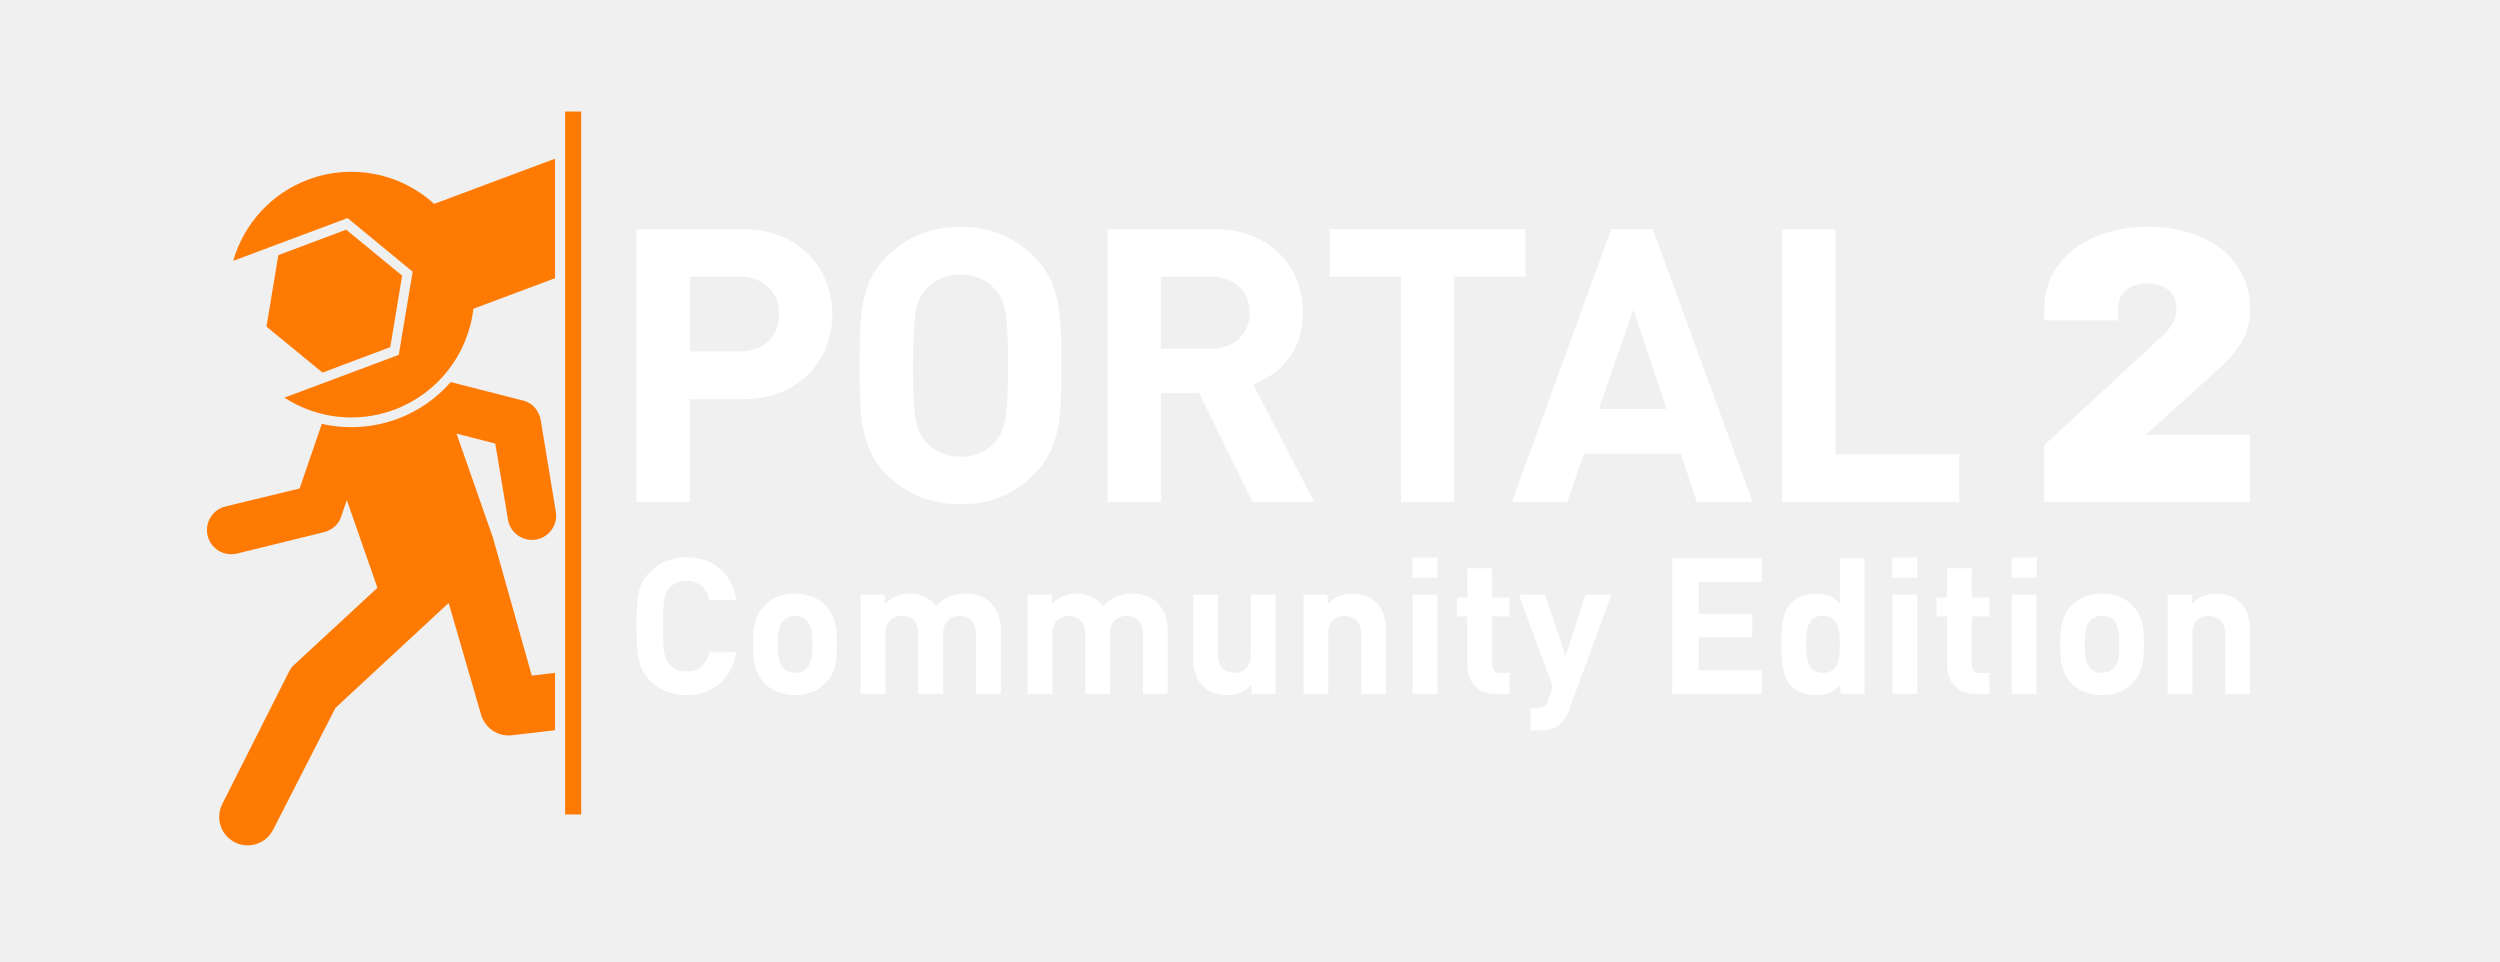
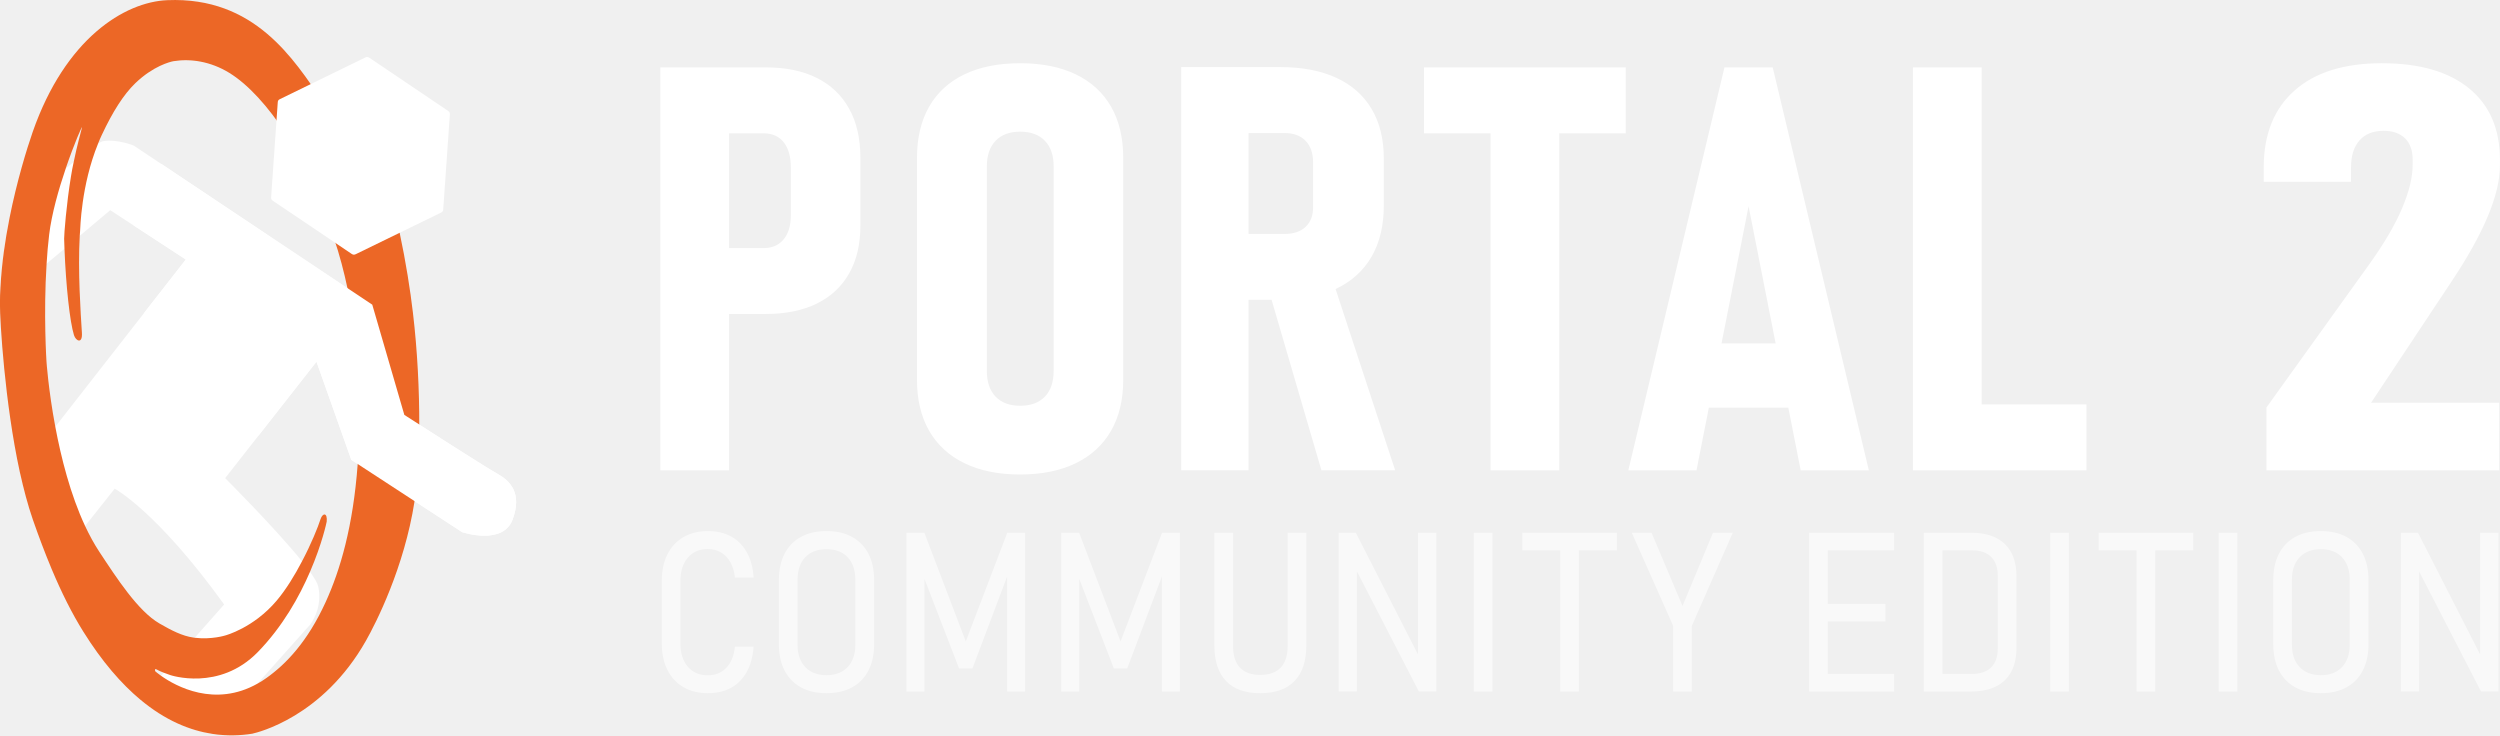
- <svg xmlns="http://www.w3.org/2000/svg" width="100%" height="100%" viewBox="0 0 593 228" version="1.1" xml:space="preserve" style="fill-rule:evenodd;clip-rule:evenodd;stroke-linejoin:round;stroke-miterlimit:2;">
-   <g transform="matrix(1,0,0,1,-87.6016,-265.278)">
-     <g id="Padded" transform="matrix(0.871234,0,0,1,87.6016,265.278)">
-       <rect x="0" y="0" width="680.315" height="227.87" style="fill:none;" />
-       <g id="Logo" transform="matrix(1.09287,0,0,0.952145,-24.7035,5.45237)">
-         <g transform="matrix(0.852233,0,0,0.852233,50.2642,16.8358)">
-           <g id="path3221" transform="matrix(0.264583,0,0,0.264583,0,0)">
-             <path d="M350.516,315.742C231.279,349.916 296.333,367.837 351.634,316.03L350.516,315.742ZM375.325,322.07C359.749,339.897 339.814,353.989 316.788,362.602C289.626,372.761 260.45,374.497 232.884,368.205L208.346,439.625L126.994,459.351C112.549,462.547 103.43,476.846 106.626,491.291C109.822,505.735 124.121,514.855 138.565,511.659L235.121,487.936C244.144,485.718 251.283,479.406 254.077,471.227L260.505,452.408L294.327,549.345L202.168,634.612C199.912,636.699 198.03,639.237 196.599,642.075L122.942,788.136C115.037,803.618 121.18,822.579 136.661,830.484C152.143,838.39 171.104,832.247 179.01,816.765L247.971,681.987L373.011,566.093L408.799,689.394C413.202,704.565 427.66,714.062 442.892,712.276L490.549,706.69L490.549,643.287L464.855,646.377L422.08,494.43L381.692,379.001L424.511,390.002L438.634,474.382C441.258,488.942 455.184,498.62 469.743,495.997C484.303,493.373 493.981,479.441 491.358,464.882L474.776,364.368C473.024,353.749 465.653,345.124 455.869,342.627L375.325,322.07Z" style="fill:rgb(254,122,2);fill-rule:nonzero;" />
-           </g>
-           <g id="path3223" transform="matrix(1,0,0,1,-939.169,-71.2814)">
-             <path d="M1000.98,153.724L1020.8,146.276L1024.26,125.385L1007.9,111.941L988.075,119.388L984.613,140.28L1000.98,153.724Z" style="fill:rgb(254,122,2);fill-rule:nonzero;" />
-           </g>
-           <g id="path3231" transform="matrix(1,0,0,1,-939.169,-71.2814)">
-             <rect x="1071.91" y="77.408" width="4.693" height="205.481" style="fill:rgb(254,122,2);fill-rule:nonzero;" />
-           </g>
-           <g id="path3233" transform="matrix(1,0,0,1,-939.169,-71.2814)">
-             <path d="M1068.96,91.192L1033.62,104.409C1023.67,95.321 1009.46,92.575 996.83,97.297C986.162,101.287 978.02,110.101 974.887,121.051L1008.31,108.55L1027.34,124.228L1023.27,148.54L989.847,161.043C999.397,167.248 1011.33,168.555 1021.99,164.566C1034.62,159.843 1043.54,148.448 1045.09,135.058L1068.96,126.125L1068.96,91.192Z" style="fill:rgb(254,122,2);fill-rule:nonzero;" />
-           </g>
-         </g>
-         <g transform="matrix(0.852233,0,0,0.852233,-750.127,-43.9125)">
-           <path id="rect18005" d="M1534.48,111.119C1518.18,111.119 1504.25,119.744 1504.25,135.426L1504.25,138.468L1525.81,138.468L1525.81,135.426C1525.81,129.265 1530.54,127.696 1534.48,127.696C1540,127.696 1542.9,130.721 1542.9,135.09C1542.9,138.45 1541.58,140.465 1538.16,143.602L1504.25,174.967L1504.25,191.544L1564.45,191.544L1564.45,171.924L1533.91,171.924L1552.89,154.803C1560.38,148.082 1564.45,143.603 1564.45,135.202C1564.45,120.192 1551.83,111.119 1534.48,111.119ZM1479.41,191.545L1479.41,177.655L1443.23,177.655L1443.23,111.79L1427.66,111.79L1427.66,191.545L1479.41,191.545ZM1419,191.545L1389.88,111.79L1377.67,111.79L1348.66,191.545L1364.9,191.545L1369.71,177.431L1398.05,177.431L1402.76,191.545L1419,191.545ZM1393.91,164.325L1374.08,164.325L1384.16,135.313L1393.91,164.325ZM1352.65,125.68L1352.65,111.79L1295.41,111.79L1295.41,125.68L1316.25,125.68L1316.25,191.545L1331.82,191.545L1331.82,125.68L1352.65,125.68ZM1290.86,191.545L1273.05,157.156C1280.78,154.356 1287.61,147.411 1287.61,136.209C1287.61,122.88 1277.98,111.79 1261.73,111.79L1230.48,111.79L1230.48,191.545L1246.05,191.545L1246.05,159.732L1257.25,159.732L1272.82,191.545L1290.86,191.545ZM1272.04,136.209C1272.04,142.37 1267.56,146.739 1260.72,146.739L1246.05,146.739L1246.05,125.68L1260.72,125.68C1267.56,125.68 1272.04,130.049 1272.04,136.209ZM1216.96,151.667C1216.96,137.89 1217.08,127.92 1209.01,119.855C1203.41,114.255 1196.58,111.118 1187.5,111.118C1178.43,111.118 1171.49,114.255 1165.88,119.855C1157.82,127.92 1158.04,137.89 1158.04,151.667C1158.04,165.445 1157.82,175.414 1165.88,183.48C1171.49,189.08 1178.43,192.217 1187.5,192.217C1196.58,192.217 1203.41,189.08 1209.01,183.48C1217.08,175.414 1216.96,165.445 1216.96,151.667ZM1201.39,151.667C1201.39,167.013 1200.5,170.71 1197.47,174.07C1195.23,176.647 1191.76,178.327 1187.5,178.327C1183.25,178.327 1179.66,176.647 1177.42,174.07C1174.4,170.71 1173.61,167.013 1173.61,151.667C1173.61,136.321 1174.4,132.625 1177.42,129.264C1179.66,126.688 1183.25,125.008 1187.5,125.008C1191.76,125.008 1195.23,126.688 1197.47,129.264C1200.5,132.625 1201.39,136.321 1201.39,151.667ZM1150.02,136.657C1150.02,123.104 1140.16,111.79 1123.69,111.79L1092.78,111.79L1092.78,191.545L1108.35,191.545L1108.35,161.525L1123.69,161.525C1140.16,161.525 1150.02,150.211 1150.02,136.657ZM1134.45,136.657C1134.45,143.154 1129.96,147.523 1122.91,147.523L1108.35,147.523L1108.35,125.68L1122.91,125.68C1129.96,125.68 1134.45,130.161 1134.45,136.657Z" style="fill:white;fill-rule:nonzero;" />
-           <path id="path21275" d="M1564.45,247.665L1564.45,229.125C1564.45,225.952 1563.84,223.224 1561.5,220.885C1559.89,219.271 1557.55,218.324 1554.65,218.324C1551.98,218.324 1549.31,219.327 1547.42,221.331L1547.42,218.658L1540.35,218.658L1540.35,247.665L1547.58,247.665L1547.58,230.128C1547.58,226.175 1550.14,224.838 1552.43,224.838C1554.71,224.838 1557.22,226.175 1557.22,230.128L1557.22,247.665L1564.45,247.665ZM1533.44,233.134C1533.44,227.901 1532.78,224.616 1530.16,221.888C1528.38,219.995 1525.43,218.324 1521.14,218.324C1516.85,218.324 1513.96,219.995 1512.17,221.888C1509.56,224.616 1508.89,227.901 1508.89,233.134C1508.89,238.423 1509.56,241.708 1512.17,244.436C1513.96,246.329 1516.85,247.999 1521.14,247.999C1525.43,247.999 1528.38,246.329 1530.16,244.436C1532.78,241.708 1533.44,238.423 1533.44,233.134ZM1526.2,233.134C1526.2,236.14 1526.04,238.701 1524.54,240.205C1523.7,241.04 1522.59,241.485 1521.14,241.485C1519.69,241.485 1518.63,241.04 1517.8,240.205C1516.3,238.701 1516.13,236.14 1516.13,233.134C1516.13,230.128 1516.3,227.622 1517.8,226.119C1518.63,225.284 1519.69,224.838 1521.14,224.838C1522.59,224.838 1523.7,225.284 1524.54,226.119C1526.04,227.622 1526.2,230.128 1526.2,233.134ZM1502.04,247.665L1502.04,218.658L1494.8,218.658L1494.8,247.665L1502.04,247.665ZM1502.1,213.703L1502.1,207.802L1494.69,207.802L1494.69,213.703L1502.1,213.703ZM1488.24,247.665L1488.24,241.541L1485.62,241.541C1483.89,241.541 1483.11,240.594 1483.11,238.924L1483.11,225.005L1488.24,225.005L1488.24,219.494L1483.11,219.494L1483.11,210.92L1475.88,210.92L1475.88,219.494L1472.81,219.494L1472.81,225.005L1475.88,225.005L1475.88,239.37C1475.88,243.489 1478.38,247.665 1484.28,247.665L1488.24,247.665ZM1467.13,247.665L1467.13,218.658L1459.9,218.658L1459.9,247.665L1467.13,247.665ZM1467.19,213.703L1467.19,207.802L1459.79,207.802L1459.79,213.703L1467.19,213.703ZM1451.77,247.665L1451.77,208.025L1444.53,208.025L1444.53,221.22C1442.64,219.104 1440.41,218.324 1437.46,218.324C1434.62,218.324 1432,219.327 1430.39,220.941C1427.49,223.836 1427.44,228.791 1427.44,233.134C1427.44,237.477 1427.49,242.487 1430.39,245.382C1432,246.997 1434.68,247.999 1437.52,247.999C1440.58,247.999 1442.69,247.164 1444.7,244.937L1444.7,247.665L1451.77,247.665ZM1444.53,233.134C1444.53,237.866 1443.92,241.485 1439.58,241.485C1435.23,241.485 1434.68,237.866 1434.68,233.134C1434.68,228.402 1435.23,224.838 1439.58,224.838C1443.92,224.838 1444.53,228.402 1444.53,233.134ZM1421.65,247.665L1421.65,240.761L1403.28,240.761L1403.28,231.13L1418.92,231.13L1418.92,224.226L1403.28,224.226L1403.28,214.928L1421.65,214.928L1421.65,208.025L1395.54,208.025L1395.54,247.665L1421.65,247.665ZM1377.78,218.658L1370.15,218.658L1364.36,236.586L1358.35,218.658L1350.72,218.658L1360.63,245.605L1359.4,249.168C1358.68,251.284 1357.84,251.785 1355.79,251.785L1354.11,251.785L1354.11,258.299L1356.95,258.299C1359.35,258.299 1361.52,257.742 1363.19,256.072C1364.08,255.181 1364.75,253.956 1365.36,252.342L1377.78,218.658ZM1347.99,247.665L1347.99,241.541L1345.37,241.541C1343.65,241.541 1342.87,240.594 1342.87,238.924L1342.87,225.005L1347.99,225.005L1347.99,219.494L1342.87,219.494L1342.87,210.92L1335.63,210.92L1335.63,219.494L1332.57,219.494L1332.57,225.005L1335.63,225.005L1335.63,239.37C1335.63,243.489 1338.14,247.665 1344.04,247.665L1347.99,247.665ZM1326.89,247.665L1326.89,218.658L1319.65,218.658L1319.65,247.665L1326.89,247.665ZM1326.94,213.703L1326.94,207.802L1319.54,207.802L1319.54,213.703L1326.94,213.703ZM1311.86,247.665L1311.86,229.125C1311.86,225.952 1311.25,223.224 1308.91,220.885C1307.29,219.271 1304.95,218.324 1302.06,218.324C1299.39,218.324 1296.71,219.327 1294.82,221.331L1294.82,218.658L1287.75,218.658L1287.75,247.665L1294.99,247.665L1294.99,230.128C1294.99,226.175 1297.55,224.838 1299.83,224.838C1302.11,224.838 1304.62,226.175 1304.62,230.128L1304.62,247.665L1311.86,247.665ZM1279.62,247.665L1279.62,218.658L1272.38,218.658L1272.38,236.196C1272.38,240.149 1269.82,241.485 1267.54,241.485C1265.26,241.485 1262.75,240.149 1262.75,236.196L1262.75,218.658L1255.51,218.658L1255.51,237.198C1255.51,240.372 1256.13,243.1 1258.46,245.438C1260.08,247.053 1262.42,247.999 1265.31,247.999C1267.99,247.999 1270.66,246.997 1272.55,244.993L1272.55,247.665L1279.62,247.665ZM1248.05,247.665L1248.05,229.125C1248.05,225.952 1247.22,223.224 1244.88,220.885C1243.27,219.271 1240.65,218.324 1237.75,218.324C1234.13,218.324 1231.52,219.438 1229.07,221.999C1227.23,219.494 1224.62,218.324 1221.39,218.324C1218.71,218.324 1216.04,219.382 1214.15,221.331L1214.15,218.658L1207.08,218.658L1207.08,247.665L1214.32,247.665L1214.32,230.128C1214.32,226.175 1216.88,224.838 1219.16,224.838C1221.44,224.838 1223.95,226.175 1223.95,230.128L1223.95,247.665L1231.18,247.665L1231.18,229.96C1231.18,226.175 1233.8,224.838 1236.03,224.838C1238.31,224.838 1240.82,226.175 1240.82,230.128L1240.82,247.665L1248.05,247.665ZM1199.28,247.665L1199.28,229.125C1199.28,225.952 1198.45,223.224 1196.11,220.885C1194.5,219.271 1191.88,218.324 1188.98,218.324C1185.36,218.324 1182.75,219.438 1180.3,221.999C1178.46,219.494 1175.84,218.324 1172.61,218.324C1169.94,218.324 1167.27,219.382 1165.38,221.331L1165.38,218.658L1158.31,218.658L1158.31,247.665L1165.54,247.665L1165.54,230.128C1165.54,226.175 1168.11,224.838 1170.39,224.838C1172.67,224.838 1175.17,226.175 1175.17,230.128L1175.17,247.665L1182.41,247.665L1182.41,229.96C1182.41,226.175 1185.03,224.838 1187.26,224.838C1189.54,224.838 1192.05,226.175 1192.05,230.128L1192.05,247.665L1199.28,247.665ZM1151.4,233.134C1151.4,227.901 1150.73,224.616 1148.12,221.888C1146.34,219.995 1143.38,218.324 1139.1,218.324C1134.81,218.324 1131.92,219.995 1130.13,221.888C1127.52,224.616 1126.85,227.901 1126.85,233.134C1126.85,238.423 1127.52,241.708 1130.13,244.436C1131.92,246.329 1134.81,247.999 1139.1,247.999C1143.38,247.999 1146.34,246.329 1148.12,244.436C1150.73,241.708 1151.4,238.423 1151.4,233.134ZM1144.16,233.134C1144.16,236.14 1144,238.701 1142.49,240.205C1141.66,241.04 1140.55,241.485 1139.1,241.485C1137.65,241.485 1136.59,241.04 1135.76,240.205C1134.25,238.701 1134.09,236.14 1134.09,233.134C1134.09,230.128 1134.26,227.622 1135.76,226.119C1136.59,225.284 1137.65,224.838 1139.1,224.838C1140.55,224.838 1141.66,225.284 1142.49,226.119C1144,227.622 1144.16,230.128 1144.16,233.134ZM1121.95,235.472L1114.1,235.472C1113.27,238.868 1111.15,241.095 1107.42,241.095C1105.3,241.095 1103.63,240.427 1102.46,239.035C1100.85,237.31 1100.52,235.528 1100.52,227.845C1100.52,220.162 1100.85,218.38 1102.46,216.654C1103.63,215.262 1105.3,214.594 1107.42,214.594C1111.15,214.594 1113.27,216.821 1114.1,220.217L1121.95,220.217C1120.61,212.145 1114.99,207.691 1107.36,207.691C1103.13,207.691 1099.57,209.138 1096.67,212.033C1094.95,213.759 1093.89,215.708 1093.44,217.99C1093,220.217 1092.78,223.502 1092.78,227.845C1092.78,232.187 1093,235.472 1093.44,237.699C1093.89,239.926 1094.95,241.931 1096.67,243.657C1099.57,246.552 1103.13,247.999 1107.36,247.999C1114.93,247.999 1120.61,243.545 1121.95,235.472Z" style="fill:white;fill-rule:nonzero;" />
-         </g>
+ <svg xmlns="http://www.w3.org/2000/svg" xml:space="preserve" id="Ebene_1" x="0" y="0" version="1.1" viewBox="0 0 440.47 129.55">
+   <g id="Logo_00000003095499129166098150000008684721280523552656_">
+     <g id="Text_00000114759095882757165470000002338931282063078079_">
+       <path fill="#fff" d="M116.34 82.87v-71h12.11v71h-12.11zM122 55.33V43.71h12.55c1.5 0 2.67-.51 3.52-1.54.85-1.03 1.27-2.45 1.27-4.27v-8.35c0-1.92-.42-3.41-1.25-4.47-.83-1.06-2.01-1.59-3.54-1.59H122V11.87h12.89c3.55 0 6.56.62 9.03 1.86 2.47 1.24 4.37 3.04 5.69 5.42 1.32 2.38 1.98 5.26 1.98 8.64v11.96c0 3.29-.66 6.1-1.98 8.42-1.32 2.33-3.22 4.1-5.71 5.32s-5.49 1.83-9.01 1.83H122zM179.73 83.6c-3.81 0-7.07-.66-9.79-1.98-2.72-1.32-4.79-3.22-6.23-5.71-1.43-2.49-2.15-5.49-2.15-9.01V27.84c0-3.55.72-6.57 2.15-9.06s3.51-4.39 6.23-5.69c2.72-1.3 5.98-1.95 9.79-1.95s7.07.65 9.79 1.95c2.72 1.3 4.79 3.2 6.23 5.69 1.43 2.49 2.15 5.51 2.15 9.06V66.9c0 3.52-.72 6.52-2.15 9.01s-3.51 4.39-6.23 5.71c-2.72 1.32-5.98 1.98-9.79 1.98zm0-12.11c1.89 0 3.34-.54 4.37-1.61s1.54-2.59 1.54-4.54V29.3c0-1.92-.51-3.42-1.54-4.49s-2.48-1.61-4.37-1.61c-1.86 0-3.3.54-4.32 1.61s-1.54 2.57-1.54 4.49v36.04c0 1.95.51 3.47 1.54 4.54s2.46 1.61 4.32 1.61zM208.11 82.87V11.82h11.87v71.04h-11.87zm5.42-30.03V41.22h12.79c1.59 0 2.83-.42 3.71-1.25s1.32-1.98 1.32-3.44v-7.91c0-1.63-.44-2.9-1.32-3.81-.88-.91-2.12-1.37-3.71-1.37h-12.79V11.82h12.06c3.84 0 7.12.63 9.84 1.88 2.72 1.25 4.79 3.08 6.23 5.49 1.43 2.41 2.15 5.32 2.15 8.74v8.3c0 3.52-.72 6.51-2.15 8.98-1.43 2.47-3.51 4.36-6.23 5.66-2.72 1.3-6 1.95-9.84 1.95h-12.06zm19.29 30.03-9.42-32.23 11.08-2.25 11.33 34.47h-12.99zM250.89 23.49V11.87h35.55v11.62h-35.55zm11.72 59.38V17.83h12.11v65.04h-12.11zM286.89 82.87l16.94-71h8.5l16.94 71h-12.01l-9.18-46.53-9.18 46.53h-12.01zm11.52-11.04V60.5h19.34v11.33h-19.34zM337.04 82.87v-71h12.11v71h-12.11zm4.98 0V71.25h25.59v11.62h-25.59zM399.33 82.87V71.78l17.88-24.9c2.73-3.78 4.72-7.15 5.98-10.11 1.26-2.96 1.89-5.53 1.89-7.71v-.93c0-1.63-.45-2.88-1.34-3.76-.9-.88-2.16-1.32-3.78-1.32-1.83 0-3.25.56-4.24 1.68s-1.5 2.71-1.5 4.76v2.54h-15.38V29.5c0-5.83 1.81-10.34 5.43-13.55 3.62-3.21 8.75-4.81 15.38-4.81 6.63 0 11.76 1.48 15.38 4.44 3.62 2.96 5.43 7.16 5.43 12.6v.93c0 2.6-.71 5.61-2.14 9.01-1.42 3.4-3.58 7.27-6.47 11.6l-14.1 21.24h22.58v11.91h-41z" class="st0" />
+       <g opacity=".6">
+         <path fill="#fff" d="M124.72 122.13c-1.67 0-3.11-.36-4.32-1.07-1.21-.71-2.15-1.72-2.81-3.03-.66-1.31-.99-2.87-.99-4.7v-10.95c0-1.83.33-3.41.99-4.71.66-1.31 1.6-2.32 2.81-3.03s2.65-1.07 4.32-1.07c1.58 0 2.95.32 4.11.96 1.16.64 2.08 1.58 2.76 2.8.68 1.23 1.08 2.7 1.19 4.44h-3.29c-.12-1.06-.38-1.97-.81-2.72-.42-.75-.97-1.32-1.65-1.72-.67-.4-1.45-.6-2.32-.6-1.48 0-2.65.51-3.52 1.52-.87 1.01-1.31 2.39-1.31 4.14v10.95c0 1.75.44 3.12 1.31 4.13.87 1.01 2.05 1.51 3.52 1.51 1.31 0 2.39-.43 3.24-1.3.85-.87 1.36-2.11 1.53-3.74h3.29c-.12 1.73-.52 3.21-1.2 4.44-.69 1.23-1.61 2.16-2.76 2.8-1.15.63-2.52.95-4.09.95zM145.62 122.13c-1.76 0-3.26-.34-4.51-1.03s-2.21-1.68-2.88-2.97-1-2.85-1-4.66v-11.24c0-1.81.33-3.36 1-4.66s1.63-2.29 2.88-2.97c1.25-.69 2.75-1.03 4.51-1.03s3.26.34 4.51 1.03 2.21 1.68 2.88 2.97 1 2.85 1 4.66v11.24c0 1.81-.33 3.36-1 4.66s-1.63 2.29-2.88 2.97c-1.25.69-2.76 1.03-4.51 1.03zm0-3.17c1.59 0 2.83-.48 3.73-1.43.9-.96 1.35-2.27 1.35-3.93v-11.47c0-1.68-.45-3-1.35-3.95-.9-.95-2.14-1.42-3.73-1.42s-2.84.47-3.74 1.42c-.9.95-1.36 2.26-1.36 3.95v11.47c0 1.67.45 2.98 1.36 3.93.9.95 2.15 1.43 3.74 1.43zM170.16 113.01l7.31-19.15h3.14v27.98h-3.16V99.67l.25 1.23-6.37 16.88h-2.35l-6.37-16.49.27-1.62v22.17h-3.18V93.86h3.16l7.3 19.15zM197.43 113.01l7.31-19.15h3.14v27.98h-3.16V99.67l.25 1.23-6.37 16.88h-2.35l-6.37-16.49.27-1.62v22.17h-3.18V93.86h3.16l7.3 19.15zM222.04 122.13c-2.66 0-4.67-.71-6.03-2.15-1.37-1.43-2.05-3.52-2.05-6.28V93.86h3.29v19.95c0 1.68.4 2.95 1.21 3.81s2 1.29 3.58 1.29c1.59 0 2.79-.43 3.61-1.29.81-.86 1.22-2.13 1.22-3.81V93.86h3.29v19.84c0 2.76-.69 4.85-2.07 6.28-1.38 1.44-3.39 2.15-6.05 2.15zM235.86 121.82V93.86h3.02l11.64 22.8-.69.19V93.86h3.23v27.96h-3.08l-11.66-22.61.75-.1v22.71h-3.21zM262.96 93.86v27.98h-3.29V93.86h3.29zM268.22 96.96v-3.1h16.66v3.1h-16.66zm6.67 24.88V95.86h3.29v25.98h-3.29zM305.3 93.86l-7.22 16.41v11.57h-3.29v-11.57l-7.29-16.41h3.48l5.46 12.91 5.37-12.91h3.49zM318.74 121.84V93.86h3.29v27.98h-3.29zm1.9-24.88v-3.1h13.08v3.1h-13.08zm0 12.53v-3.08h11.55v3.08h-11.55zm0 12.35v-3.1h13.08v3.1h-13.08zM338.95 121.84V93.86h3.29v27.98h-3.29zm2.27 0v-3.1h6.16c1.5 0 2.64-.38 3.43-1.15.78-.77 1.17-1.88 1.17-3.33v-12.82c0-1.45-.39-2.56-1.17-3.33-.78-.77-1.92-1.15-3.43-1.15h-6.16v-3.1h6.04c2.6 0 4.59.66 5.96 1.98 1.37 1.32 2.06 3.23 2.06 5.73v12.55c0 1.67-.31 3.08-.92 4.22a6.057 6.057 0 0 1-2.71 2.61c-1.19.59-2.66.89-4.41.89h-6.02zM364.51 93.86v27.98h-3.29V93.86h3.29zM369.76 96.96v-3.1h16.66v3.1h-16.66zm6.68 24.88V95.86h3.29v25.98h-3.29zM394.2 93.86v27.98h-3.29V93.86h3.29zM408.91 122.13c-1.76 0-3.26-.34-4.51-1.03s-2.21-1.68-2.88-2.97-1-2.85-1-4.66v-11.24c0-1.81.33-3.36 1-4.66s1.63-2.29 2.88-2.97c1.25-.69 2.75-1.03 4.51-1.03 1.76 0 3.26.34 4.51 1.03s2.21 1.68 2.88 2.97 1 2.85 1 4.66v11.24c0 1.81-.33 3.36-1 4.66s-1.63 2.29-2.88 2.97c-1.25.69-2.75 1.03-4.51 1.03zm0-3.17c1.59 0 2.83-.48 3.73-1.43.9-.96 1.35-2.27 1.35-3.93v-11.47c0-1.68-.45-3-1.35-3.95-.9-.95-2.14-1.42-3.73-1.42s-2.84.47-3.74 1.42c-.9.95-1.36 2.26-1.36 3.95v11.47c0 1.67.45 2.98 1.36 3.93.9.95 2.15 1.43 3.74 1.43zM423 121.82V93.86h3.02l11.64 22.8-.69.19V93.86h3.23v27.96h-3.08l-11.66-22.61.75-.1v22.71H423z" class="st0" />
      </g>
+     </g>
+     <g id="Icon_00000140716340568838591020000007209717081622135971_">
+       <path fill="#fff" d="M90.32 91.52c-1.73 4.66-8.91 2.23-8.91 2.23l-8.35-5.45-10.04-6.54-1.13-.74-6.13-17.3-16.09 20.52s8.8 8.78 13.53 14.65c.53.66 1 1.27 1.41 1.84.81 1.13 1.35 2.06 1.47 2.64.82 3.85-1.41 6.65-1.41 6.65l-9.28 10.4-7.92 8.87c-3.92-.59-8.28-2.32-12.76-6.06l3.68-4.16.49-.56 5.45-6.17 5.16-5.84C27.62 90.03 20.21 86.1 20.21 86.1l-5.22 6.57-5.92 7.47c-1.1-2.63-2.19-5.5-3.28-8.63-.87-2.52-1.63-5.38-2.28-8.35l6.24-7.99 22.99-29.44-13.32-8.7-5.36 4.51-2.69 2.27-3.16 2.65-2.32 1.94S2.88 50.97.1 50.51c.21-4.08.81-8.2 1.57-12.01 2.74-2.52 6.57-5.98 9.9-8.79v-.01c.48-.42.96-.81 1.42-1.18 1.76-1.47 3.3-2.64 4.28-3.22.4-.25.71-.4.92-.43 2.51-.4 5.37.78 5.37.78L61.2 50.79l4.37 2.92 5.65 19.42s1.05.68 2.64 1.69c4.2 2.7 12.09 7.74 13.72 8.64 2.27 1.23 4.46 3.39 2.74 8.06z" class="st0" />
+       <path fill="#ec6726" fill-rule="evenodd" d="M73.87 74.8c.01-5.95-.31-12.91-1.12-19.73-.92-7.8-3.11-20.07-6.68-29.27-2.31-5.9-4.07-9.29-5.29-10.83-1.09-1.4-1.75-1.32-1.44.26.27 1.3 1.94 4.56 2.99 7.62 1.57 4.6 5.67 16.53 4.08 14.34-.69-.97-4.34-11.67-9.59-19.35C51.76 10.45 44.89-.62 29.47.03c-7.53.32-17.96 6.75-23.7 23.19-1.02 2.93-2.79 8.63-4.11 15.28C.9 42.31.3 46.43.09 50.51c-.07 1.01-.1 2.02-.1 3.02-.01 3.03.84 17.4 3.5 29.63.66 2.97 1.41 5.83 2.28 8.35 1.09 3.13 2.18 6 3.28 8.63 1.82 4.35 3.68 8.02 5.6 11.1 3.34 5.36 6.73 9.23 10.05 12.01 4.47 3.74 8.84 5.47 12.76 6.06 2.54.38 4.9.29 6.98-.04.93-.21 12.41-2.9 20.04-16.39 1.72-3.03 6.75-12.88 8.56-24.58.05-.28.09-.58.13-.87.42-2.91.69-7.39.7-12.63zm-16.49 31.27c-3.19 6.99-6.99 10.94-10.42 13.37-.52.38-1.04.7-1.56.99-7.56 4.28-14.44.46-16.99-1.34-.67-.48-1.05-.81-1.05-.81s-.27-.65.35-.27c.26.15.73.36 1.19.53.58.22 1.1.4 1.1.4s8.61 2.93 15.42-4.05c4.39-4.51 7.33-9.79 9.2-14.15 2.15-4.97 2.93-8.76 2.94-8.84.16-1.62-.71-1.56-1.08-.45-.47 1.47-1.65 4.38-3.27 7.45-1.26 2.42-2.8 4.95-4.46 6.92-4.09 4.84-9.06 6.14-9.06 6.14s-2.4.76-5.34.41l-.29-.04c-1.91-.27-3.81-1.23-5.98-2.49-3.75-2.17-7.48-7.92-10.56-12.59-.93-1.41-1.77-2.96-2.53-4.58-2.59-5.54-4.23-12.06-5.25-17.5-1.22-6.5-1.55-11.47-1.55-11.47s-.55-8.4.02-17.24c.1-1.71.25-3.43.45-5.11.44-3.67 1.68-8.02 2.91-11.63v-.01c1.53-4.5 3.02-7.85 2.87-7.22-.16.71-.86 3.11-1.45 6.03-.18.81-.34 1.66-.48 2.53-.82 4.96-1.22 10.33-1.21 11l.06 1.76c.26 6.61.94 12.85 1.67 15.23.32 1.05 1.54 1.64 1.4-.42-.22-3.43-.73-10.92-.38-17.08.02-.28.03-.55.06-.83.04-.39.16-8.04 3.17-15.41.2-.51.41-1.01.65-1.51 1.92-4.11 3.85-7.13 5.88-9.1 3.18-3.08 6.2-3.81 6.76-3.91 3.01-.49 6.53.04 9.8 2.04 3.36 2.05 6.92 5.98 10.11 10.91 3.4 5.27 6.22 11.94 8.35 18.22 1.02 3 1.8 6.04 2.39 8.83 1.37 6.59 1.69 11.77 1.69 11.77s.68 9.41.25 17.12c-.04.71-.08 1.41-.14 2.1-.8 10.89-3.04 18.6-5.64 24.3z" clip-rule="evenodd" />
+       <path fill="#fff" d="M55.02 40.05c-2.31-1.56-4.62-3.12-6.94-4.67-.25-.17-.33-.33-.31-.63.4-5.58.79-11.16 1.17-16.75.02-.27.12-.4.35-.52 5.02-2.44 10.04-4.89 15.05-7.34.28-.14.47-.14.74.04 4.62 3.13 9.24 6.25 13.87 9.36.25.17.33.33.31.63-.4 5.58-.79 11.16-1.17 16.75-.02.27-.12.4-.35.52-5.02 2.44-10.04 4.89-15.05 7.34-.3.15-.51.11-.77-.07-2.29-1.56-4.6-3.11-6.9-4.66zM87.59 83.44C85.34 82.2 71.24 73.1 71.24 73.1l-5.65-19.42-37.2-24.83-4.86 10.85 9.21 6.02-7.31 9.36 20.11 21.68 10.22-13.04 6.14 17.3 19.51 12.73s7.18 2.43 8.91-2.23c1.73-4.67-.47-6.83-2.73-8.08z" class="st0" />
    </g>
  </g>
</svg>
